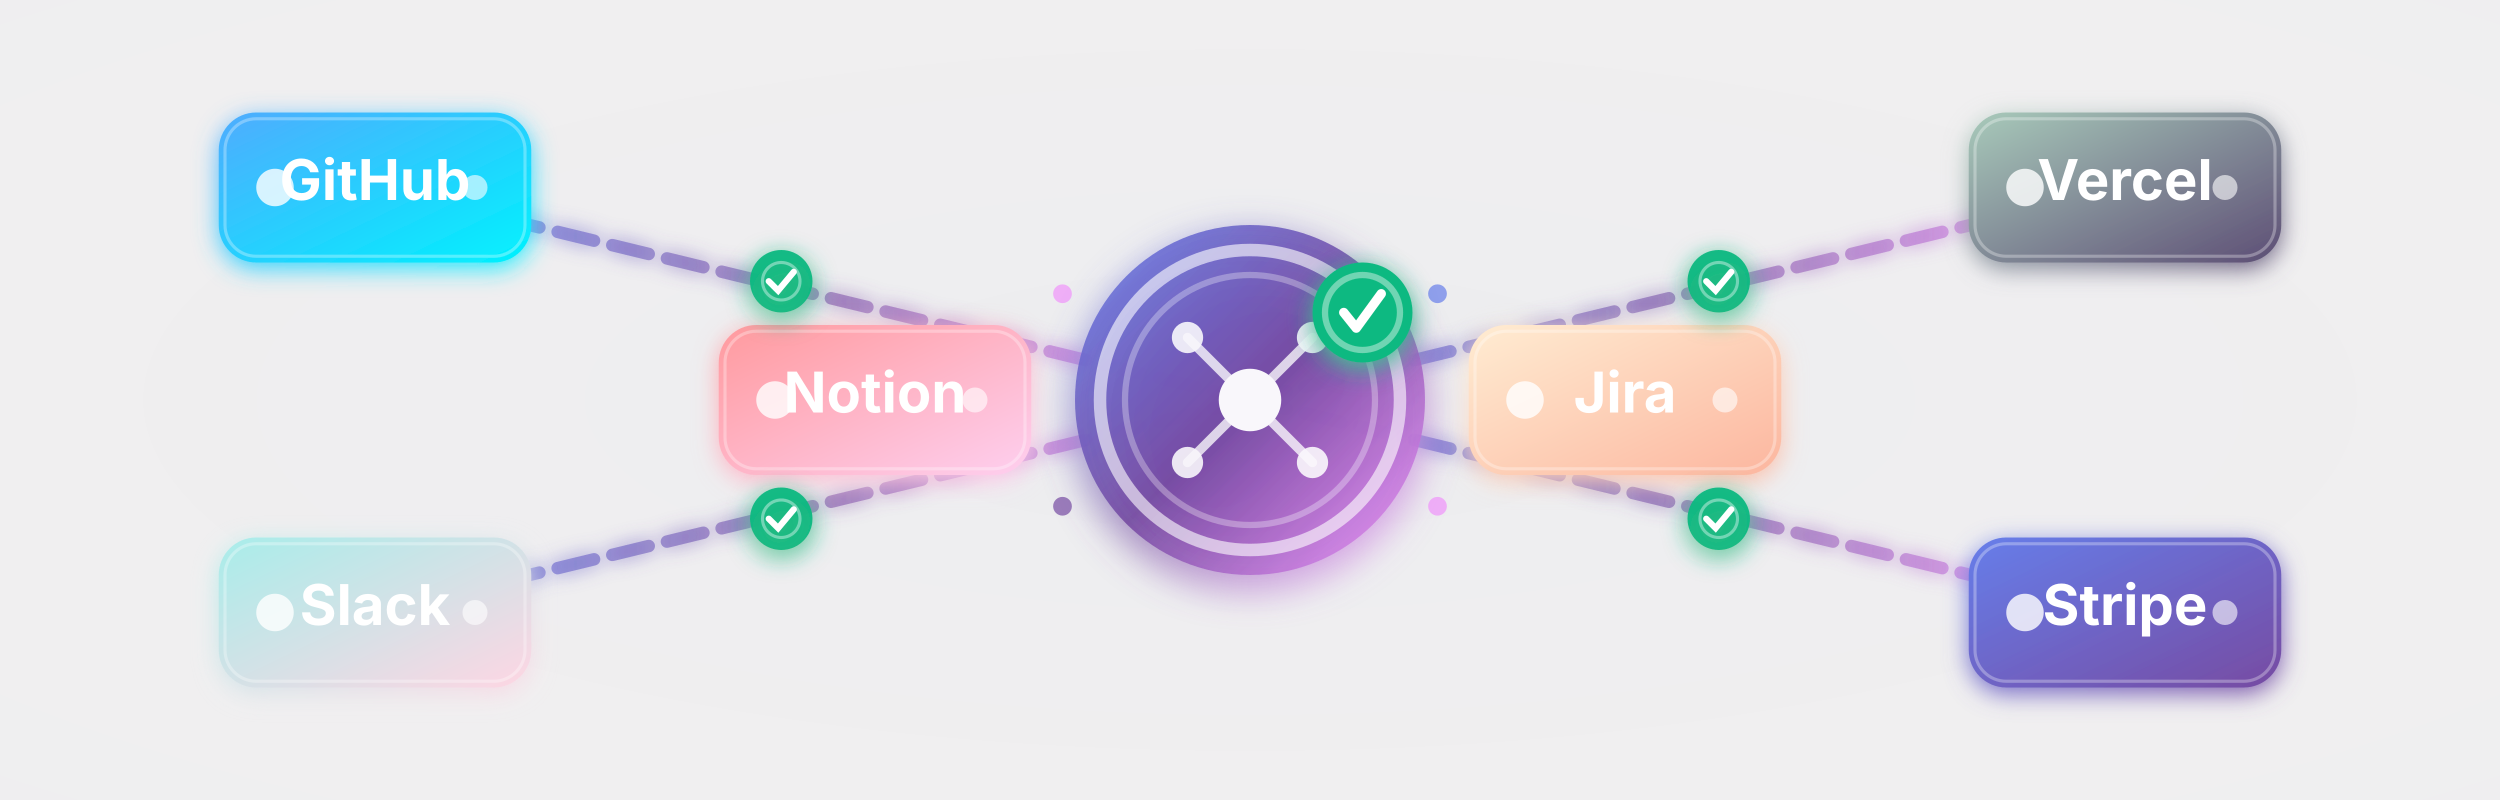
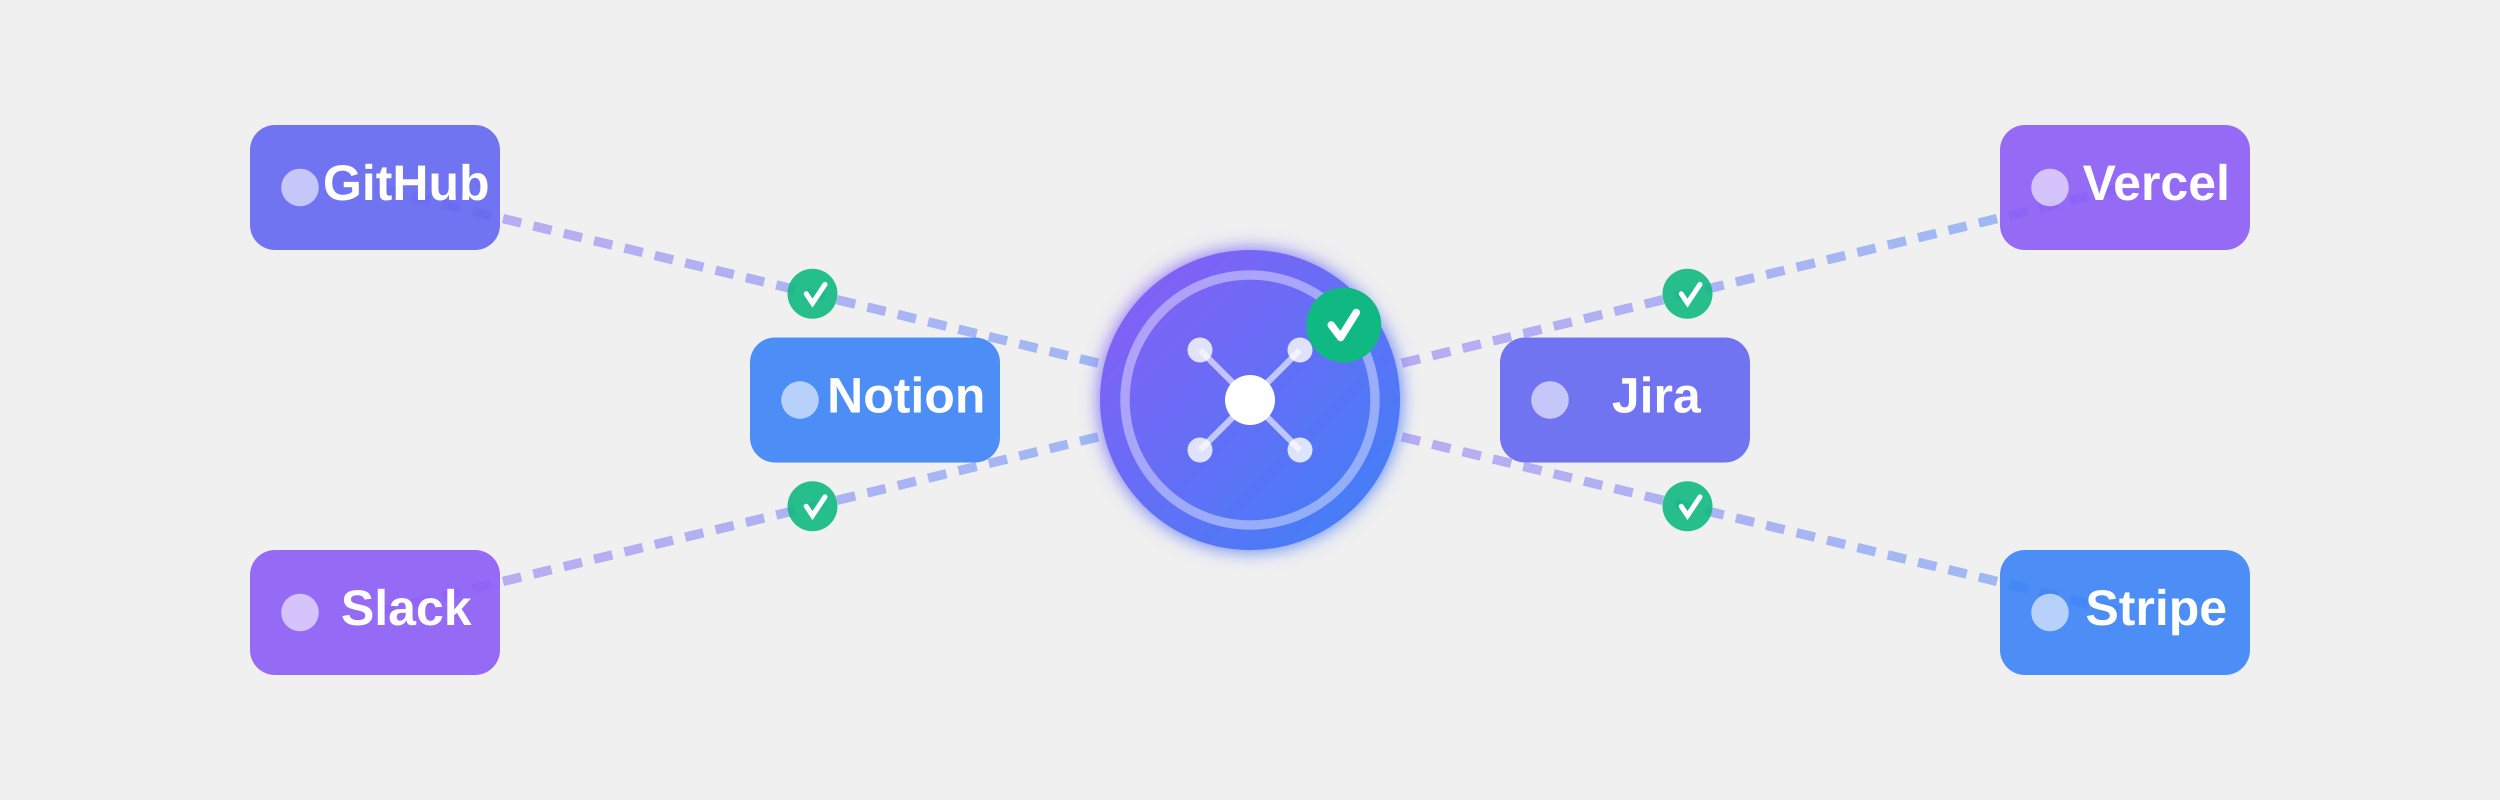
<svg xmlns="http://www.w3.org/2000/svg" width="400" height="128" viewBox="0 0 400 128">
  <defs>
    <linearGradient id="hubGradient" x1="0%" y1="0%" x2="100%" y2="100%">
-       <stop offset="0%" style="stop-color:#667eea;stop-opacity:1" />
-       <stop offset="30%" style="stop-color:#764ba2;stop-opacity:1" />
-       <stop offset="70%" style="stop-color:#667eea;stop-opacity:1" />
-       <stop offset="100%" style="stop-color:#f093fb;stop-opacity:1" />
+       <stop offset="0%" style="stop-color:#8b5cf6;stop-opacity:1" />
+       <stop offset="100%" style="stop-color:#3b82f6;stop-opacity:1" />
    </linearGradient>
    <linearGradient id="lineGradient" x1="0%" y1="0%" x2="100%" y2="0%">
-       <stop offset="0%" style="stop-color:#667eea;stop-opacity:0.8" />
-       <stop offset="50%" style="stop-color:#764ba2;stop-opacity:0.6" />
-       <stop offset="100%" style="stop-color:#f093fb;stop-opacity:0.8" />
+       <stop offset="0%" style="stop-color:#8b5cf6;stop-opacity:0.6" />
+       <stop offset="100%" style="stop-color:#3b82f6;stop-opacity:0.6" />
    </linearGradient>
-     <linearGradient id="cardGradient1" x1="0%" y1="0%" x2="100%" y2="100%">
-       <stop offset="0%" style="stop-color:#4facfe;stop-opacity:1" />
-       <stop offset="100%" style="stop-color:#00f2fe;stop-opacity:1" />
-     </linearGradient>
-     <linearGradient id="cardGradient2" x1="0%" y1="0%" x2="100%" y2="100%">
-       <stop offset="0%" style="stop-color:#a8edea;stop-opacity:1" />
-       <stop offset="100%" style="stop-color:#fed6e3;stop-opacity:1" />
-     </linearGradient>
-     <linearGradient id="cardGradient3" x1="0%" y1="0%" x2="100%" y2="100%">
-       <stop offset="0%" style="stop-color:#ff9a9e;stop-opacity:1" />
-       <stop offset="100%" style="stop-color:#fecfef;stop-opacity:1" />
-     </linearGradient>
-     <linearGradient id="cardGradient4" x1="0%" y1="0%" x2="100%" y2="100%">
-       <stop offset="0%" style="stop-color:#ffecd2;stop-opacity:1" />
-       <stop offset="100%" style="stop-color:#fcb69f;stop-opacity:1" />
-     </linearGradient>
-     <linearGradient id="cardGradient5" x1="0%" y1="0%" x2="100%" y2="100%">
-       <stop offset="0%" style="stop-color:#a8caba;stop-opacity:1" />
-       <stop offset="100%" style="stop-color:#5d4e75;stop-opacity:1" />
-     </linearGradient>
-     <linearGradient id="cardGradient6" x1="0%" y1="0%" x2="100%" y2="100%">
-       <stop offset="0%" style="stop-color:#667eea;stop-opacity:1" />
-       <stop offset="100%" style="stop-color:#764ba2;stop-opacity:1" />
-     </linearGradient>
-     <radialGradient id="backgroundGradient" cx="50%" cy="50%" r="70%">
-       <stop offset="0%" style="stop-color:#667eea;stop-opacity:0.02" />
-       <stop offset="100%" style="stop-color:#f093fb;stop-opacity:0.01" />
-     </radialGradient>
-     <filter id="premiumGlow" x="-50%" y="-50%" width="200%" height="200%">
-       <feGaussianBlur stdDeviation="3" result="coloredBlur" />
-       <feOffset dx="0" dy="2" result="offsetBlur" />
-       <feComponentTransfer>
-         <feFuncA type="linear" slope="0.6" />
-       </feComponentTransfer>
-       <feMerge>
-         <feMergeNode in="offsetBlur" />
-         <feMergeNode in="SourceGraphic" />
-       </feMerge>
-     </filter>
-     <filter id="cardShadow" x="-50%" y="-50%" width="200%" height="200%">
-       <feGaussianBlur stdDeviation="2" result="coloredBlur" />
-       <feOffset dx="0" dy="1" result="offsetBlur" />
-       <feComponentTransfer>
-         <feFuncA type="linear" slope="0.3" />
-       </feComponentTransfer>
-       <feMerge>
-         <feMergeNode in="offsetBlur" />
-         <feMergeNode in="SourceGraphic" />
-       </feMerge>
-     </filter>
-     <filter id="lineGlow" x="-50%" y="-50%" width="200%" height="200%">
+     <filter id="glow">
      <feGaussianBlur stdDeviation="1.5" result="coloredBlur" />
-       <feComponentTransfer>
-         <feFuncA type="linear" slope="0.8" />
-       </feComponentTransfer>
      <feMerge>
        <feMergeNode in="coloredBlur" />
        <feMergeNode in="SourceGraphic" />
      </feMerge>
    </filter>
-     <linearGradient id="animatedHub" x1="0%" y1="0%" x2="100%" y2="100%">
-       <stop offset="0%" style="stop-color:#667eea;stop-opacity:1">
-         <animate attributeName="stop-color" values="#667eea;#764ba2;#f093fb;#667eea" dur="4s" repeatCount="indefinite" />
-       </stop>
-       <stop offset="50%" style="stop-color:#764ba2;stop-opacity:1">
-         <animate attributeName="stop-color" values="#764ba2;#f093fb;#667eea;#764ba2" dur="4s" repeatCount="indefinite" />
-       </stop>
-       <stop offset="100%" style="stop-color:#f093fb;stop-opacity:1">
-         <animate attributeName="stop-color" values="#f093fb;#667eea;#764ba2;#f093fb" dur="4s" repeatCount="indefinite" />
-       </stop>
-     </linearGradient>
  </defs>
-   <rect width="400" height="128" fill="url(#backgroundGradient)" />
-   <g filter="url(#lineGlow)">
-     <line x1="200" y1="64" x2="60" y2="30" stroke="url(#lineGradient)" stroke-width="2" stroke-dasharray="6,3" opacity="0.9" stroke-linecap="round">
-       <animate attributeName="stroke-dashoffset" from="0" to="9" dur="2s" repeatCount="indefinite" />
-     </line>
-     <line x1="200" y1="64" x2="60" y2="98" stroke="url(#lineGradient)" stroke-width="2" stroke-dasharray="6,3" opacity="0.9" stroke-linecap="round">
-       <animate attributeName="stroke-dashoffset" from="0" to="9" dur="2.2s" repeatCount="indefinite" />
-     </line>
-     <line x1="200" y1="64" x2="340" y2="30" stroke="url(#lineGradient)" stroke-width="2" stroke-dasharray="6,3" opacity="0.9" stroke-linecap="round">
-       <animate attributeName="stroke-dashoffset" from="0" to="9" dur="1.8s" repeatCount="indefinite" />
-     </line>
-     <line x1="200" y1="64" x2="340" y2="98" stroke="url(#lineGradient)" stroke-width="2" stroke-dasharray="6,3" opacity="0.9" stroke-linecap="round">
-       <animate attributeName="stroke-dashoffset" from="0" to="9" dur="2.4s" repeatCount="indefinite" />
-     </line>
-     <line x1="200" y1="64" x2="140" y2="64" stroke="url(#lineGradient)" stroke-width="2" stroke-dasharray="6,3" opacity="0.9" stroke-linecap="round">
-       <animate attributeName="stroke-dashoffset" from="0" to="9" dur="2.1s" repeatCount="indefinite" />
-     </line>
-     <line x1="200" y1="64" x2="260" y2="64" stroke="url(#lineGradient)" stroke-width="2" stroke-dasharray="6,3" opacity="0.9" stroke-linecap="round">
-       <animate attributeName="stroke-dashoffset" from="0" to="9" dur="1.9s" repeatCount="indefinite" />
-     </line>
-   </g>
-   <g filter="url(#premiumGlow)">
-     <circle cx="200" cy="64" r="28" fill="url(#animatedHub)" opacity="0.9" />
-     <circle cx="200" cy="64" r="24" fill="none" stroke="#ffffff" stroke-width="2" opacity="0.6" />
-     <circle cx="200" cy="64" r="20" fill="none" stroke="#ffffff" stroke-width="1" opacity="0.3" />
-   </g>
-   <g opacity="0.95">
-     <circle cx="200" cy="64" r="5" fill="#ffffff" />
-     <circle cx="190" cy="54" r="2.5" fill="#ffffff" opacity="0.9" />
-     <circle cx="210" cy="54" r="2.5" fill="#ffffff" opacity="0.9" />
-     <circle cx="190" cy="74" r="2.5" fill="#ffffff" opacity="0.9" />
-     <circle cx="210" cy="74" r="2.5" fill="#ffffff" opacity="0.9" />
-     <line x1="200" y1="64" x2="190" y2="54" stroke="#ffffff" stroke-width="1.5" opacity="0.8" stroke-linecap="round" />
-     <line x1="200" y1="64" x2="210" y2="54" stroke="#ffffff" stroke-width="1.5" opacity="0.8" stroke-linecap="round" />
-     <line x1="200" y1="64" x2="190" y2="74" stroke="#ffffff" stroke-width="1.5" opacity="0.8" stroke-linecap="round" />
-     <line x1="200" y1="64" x2="210" y2="74" stroke="#ffffff" stroke-width="1.5" opacity="0.8" stroke-linecap="round" />
-   </g>
-   <g filter="url(#cardShadow)">
-     <circle cx="218" cy="50" r="8" fill="#10b981" />
-     <circle cx="218" cy="50" r="6" fill="none" stroke="#ffffff" stroke-width="1" opacity="0.4" />
-     <path d="M 215 50 L 217 52.5 L 221 47" stroke="#ffffff" stroke-width="1.5" fill="none" stroke-linecap="round" stroke-linejoin="round" />
-   </g>
-   <g filter="url(#cardShadow)">
-     <rect x="35" y="18" width="50" height="24" rx="6" fill="url(#cardGradient1)" />
-     <rect x="36" y="19" width="48" height="22" rx="5" fill="none" stroke="#ffffff" stroke-width="0.5" opacity="0.3" />
-     <text x="60" y="32" font-family="Inter, system-ui, sans-serif" font-size="9" font-weight="700" fill="#ffffff" text-anchor="middle">GitHub</text>
-     <circle cx="44" cy="30" r="3" fill="#ffffff" opacity="0.8" />
-     <circle cx="76" cy="30" r="2" fill="#ffffff" opacity="0.6">
-       <animate attributeName="opacity" values="0.6;0.2;0.6" dur="2s" repeatCount="indefinite" />
-     </circle>
-   </g>
-   <g filter="url(#cardShadow)">
-     <rect x="35" y="86" width="50" height="24" rx="6" fill="url(#cardGradient2)" />
-     <rect x="36" y="87" width="48" height="22" rx="5" fill="none" stroke="#ffffff" stroke-width="0.5" opacity="0.3" />
-     <text x="60" y="100" font-family="Inter, system-ui, sans-serif" font-size="9" font-weight="700" fill="#ffffff" text-anchor="middle">Slack</text>
-     <circle cx="44" cy="98" r="3" fill="#ffffff" opacity="0.8" />
-     <circle cx="76" cy="98" r="2" fill="#ffffff" opacity="0.6">
-       <animate attributeName="opacity" values="0.6;0.2;0.6" dur="1.8s" repeatCount="indefinite" />
-     </circle>
-   </g>
-   <g filter="url(#cardShadow)">
-     <rect x="115" y="52" width="50" height="24" rx="6" fill="url(#cardGradient3)" />
-     <rect x="116" y="53" width="48" height="22" rx="5" fill="none" stroke="#ffffff" stroke-width="0.5" opacity="0.3" />
-     <text x="140" y="66" font-family="Inter, system-ui, sans-serif" font-size="9" font-weight="700" fill="#ffffff" text-anchor="middle">Notion</text>
-     <circle cx="124" cy="64" r="3" fill="#ffffff" opacity="0.8" />
-     <circle cx="156" cy="64" r="2" fill="#ffffff" opacity="0.6">
-       <animate attributeName="opacity" values="0.6;0.2;0.6" dur="2.2s" repeatCount="indefinite" />
-     </circle>
-   </g>
-   <g filter="url(#cardShadow)">
-     <rect x="235" y="52" width="50" height="24" rx="6" fill="url(#cardGradient4)" />
-     <rect x="236" y="53" width="48" height="22" rx="5" fill="none" stroke="#ffffff" stroke-width="0.5" opacity="0.3" />
-     <text x="260" y="66" font-family="Inter, system-ui, sans-serif" font-size="9" font-weight="700" fill="#ffffff" text-anchor="middle">Jira</text>
-     <circle cx="244" cy="64" r="3" fill="#ffffff" opacity="0.8" />
-     <circle cx="276" cy="64" r="2" fill="#ffffff" opacity="0.6">
-       <animate attributeName="opacity" values="0.6;0.2;0.6" dur="1.9s" repeatCount="indefinite" />
-     </circle>
-   </g>
-   <g filter="url(#cardShadow)">
-     <rect x="315" y="18" width="50" height="24" rx="6" fill="url(#cardGradient5)" />
-     <rect x="316" y="19" width="48" height="22" rx="5" fill="none" stroke="#ffffff" stroke-width="0.5" opacity="0.3" />
-     <text x="340" y="32" font-family="Inter, system-ui, sans-serif" font-size="9" font-weight="700" fill="#ffffff" text-anchor="middle">Vercel</text>
-     <circle cx="324" cy="30" r="3" fill="#ffffff" opacity="0.8" />
-     <circle cx="356" cy="30" r="2" fill="#ffffff" opacity="0.6">
-       <animate attributeName="opacity" values="0.6;0.2;0.6" dur="2.1s" repeatCount="indefinite" />
-     </circle>
-   </g>
-   <g filter="url(#cardShadow)">
-     <rect x="315" y="86" width="50" height="24" rx="6" fill="url(#cardGradient6)" />
-     <rect x="316" y="87" width="48" height="22" rx="5" fill="none" stroke="#ffffff" stroke-width="0.5" opacity="0.3" />
-     <text x="340" y="100" font-family="Inter, system-ui, sans-serif" font-size="9" font-weight="700" fill="#ffffff" text-anchor="middle">Stripe</text>
-     <circle cx="324" cy="98" r="3" fill="#ffffff" opacity="0.8" />
-     <circle cx="356" cy="98" r="2" fill="#ffffff" opacity="0.6">
-       <animate attributeName="opacity" values="0.6;0.2;0.6" dur="2.3s" repeatCount="indefinite" />
-     </circle>
-   </g>
-   <g filter="url(#cardShadow)">
-     <circle cx="125" cy="45" r="5" fill="#10b981" opacity="0.95" />
-     <circle cx="125" cy="45" r="3" fill="none" stroke="#ffffff" stroke-width="0.5" opacity="0.4" />
-     <path d="M 123 45 L 124.5 46.5 L 127 43.5" stroke="#ffffff" stroke-width="1" fill="none" stroke-linecap="round" />
-     <circle cx="275" cy="45" r="5" fill="#10b981" opacity="0.95" />
-     <circle cx="275" cy="45" r="3" fill="none" stroke="#ffffff" stroke-width="0.5" opacity="0.4" />
-     <path d="M 273 45 L 274.5 46.5 L 277 43.5" stroke="#ffffff" stroke-width="1" fill="none" stroke-linecap="round" />
-     <circle cx="125" cy="83" r="5" fill="#10b981" opacity="0.95" />
-     <circle cx="125" cy="83" r="3" fill="none" stroke="#ffffff" stroke-width="0.5" opacity="0.4" />
-     <path d="M 123 83 L 124.5 84.5 L 127 81.5" stroke="#ffffff" stroke-width="1" fill="none" stroke-linecap="round" />
-     <circle cx="275" cy="83" r="5" fill="#10b981" opacity="0.95" />
-     <circle cx="275" cy="83" r="3" fill="none" stroke="#ffffff" stroke-width="0.5" opacity="0.4" />
-     <path d="M 273 83 L 274.5 84.5 L 277 81.5" stroke="#ffffff" stroke-width="1" fill="none" stroke-linecap="round" />
-   </g>
-   <g opacity="0.7">
-     <circle cx="170" cy="47" r="1.5" fill="#f093fb">
-       <animate attributeName="cx" values="170;180;190" dur="1.5s" repeatCount="indefinite" />
-       <animate attributeName="opacity" values="0;1;0" dur="1.5s" repeatCount="indefinite" />
-     </circle>
-     <circle cx="230" cy="47" r="1.5" fill="#667eea">
-       <animate attributeName="cx" values="230;220;210" dur="1.8s" repeatCount="indefinite" />
-       <animate attributeName="opacity" values="0;1;0" dur="1.8s" repeatCount="indefinite" />
-     </circle>
-     <circle cx="170" cy="81" r="1.5" fill="#764ba2">
-       <animate attributeName="cx" values="170;180;190" dur="2s" repeatCount="indefinite" />
-       <animate attributeName="opacity" values="0;1;0" dur="2s" repeatCount="indefinite" />
-     </circle>
-     <circle cx="230" cy="81" r="1.5" fill="#f093fb">
-       <animate attributeName="cx" values="230;220;210" dur="1.7s" repeatCount="indefinite" />
-       <animate attributeName="opacity" values="0;1;0" dur="1.7s" repeatCount="indefinite" />
-     </circle>
-   </g>
+   <line x1="200" y1="64" x2="60" y2="30" stroke="url(#lineGradient)" stroke-width="1.5" stroke-dasharray="3,2" opacity="0.8" />
+   <line x1="200" y1="64" x2="60" y2="98" stroke="url(#lineGradient)" stroke-width="1.5" stroke-dasharray="3,2" opacity="0.8" />
+   <line x1="200" y1="64" x2="340" y2="30" stroke="url(#lineGradient)" stroke-width="1.5" stroke-dasharray="3,2" opacity="0.8" />
+   <line x1="200" y1="64" x2="340" y2="98" stroke="url(#lineGradient)" stroke-width="1.5" stroke-dasharray="3,2" opacity="0.8" />
+   <line x1="200" y1="64" x2="140" y2="64" stroke="url(#lineGradient)" stroke-width="1.5" stroke-dasharray="3,2" opacity="0.8" />
+   <line x1="200" y1="64" x2="260" y2="64" stroke="url(#lineGradient)" stroke-width="1.5" stroke-dasharray="3,2" opacity="0.8" />
+   <circle cx="200" cy="64" r="24" fill="url(#hubGradient)" filter="url(#glow)" />
+   <circle cx="200" cy="64" r="20" fill="none" stroke="#ffffff" stroke-width="1.5" opacity="0.4" />
+   <circle cx="200" cy="64" r="4" fill="#ffffff" />
+   <circle cx="192" cy="56" r="2" fill="#ffffff" opacity="0.8" />
+   <circle cx="208" cy="56" r="2" fill="#ffffff" opacity="0.8" />
+   <circle cx="192" cy="72" r="2" fill="#ffffff" opacity="0.8" />
+   <circle cx="208" cy="72" r="2" fill="#ffffff" opacity="0.8" />
+   <line x1="200" y1="64" x2="192" y2="56" stroke="#ffffff" stroke-width="1" opacity="0.6" />
+   <line x1="200" y1="64" x2="208" y2="56" stroke="#ffffff" stroke-width="1" opacity="0.6" />
+   <line x1="200" y1="64" x2="192" y2="72" stroke="#ffffff" stroke-width="1" opacity="0.6" />
+   <line x1="200" y1="64" x2="208" y2="72" stroke="#ffffff" stroke-width="1" opacity="0.6" />
+   <circle cx="215" cy="52" r="6" fill="#10b981" />
+   <path d="M 213 52 L 214.5 54 L 217 50" stroke="#ffffff" stroke-width="1.2" fill="none" stroke-linecap="round" stroke-linejoin="round" />
+   <rect x="40" y="20" width="40" height="20" rx="4" fill="#6366f1" opacity="0.9" />
+   <text x="65" y="32" font-family="Arial, sans-serif" font-size="8" font-weight="bold" fill="#ffffff" text-anchor="middle">GitHub</text>
+   <circle cx="48" cy="30" r="3" fill="#ffffff" opacity="0.6" />
+   <rect x="40" y="88" width="40" height="20" rx="4" fill="#8b5cf6" opacity="0.9" />
+   <text x="65" y="100" font-family="Arial, sans-serif" font-size="8" font-weight="bold" fill="#ffffff" text-anchor="middle">Slack</text>
+   <circle cx="48" cy="98" r="3" fill="#ffffff" opacity="0.6" />
+   <rect x="120" y="54" width="40" height="20" rx="4" fill="#3b82f6" opacity="0.9" />
+   <text x="145" y="66" font-family="Arial, sans-serif" font-size="8" font-weight="bold" fill="#ffffff" text-anchor="middle">Notion</text>
+   <circle cx="128" cy="64" r="3" fill="#ffffff" opacity="0.6" />
+   <rect x="240" y="54" width="40" height="20" rx="4" fill="#6366f1" opacity="0.9" />
+   <text x="265" y="66" font-family="Arial, sans-serif" font-size="8" font-weight="bold" fill="#ffffff" text-anchor="middle">Jira</text>
+   <circle cx="248" cy="64" r="3" fill="#ffffff" opacity="0.6" />
+   <rect x="320" y="20" width="40" height="20" rx="4" fill="#8b5cf6" opacity="0.9" />
+   <text x="345" y="32" font-family="Arial, sans-serif" font-size="8" font-weight="bold" fill="#ffffff" text-anchor="middle">Vercel</text>
+   <circle cx="328" cy="30" r="3" fill="#ffffff" opacity="0.6" />
+   <rect x="320" y="88" width="40" height="20" rx="4" fill="#3b82f6" opacity="0.9" />
+   <text x="345" y="100" font-family="Arial, sans-serif" font-size="8" font-weight="bold" fill="#ffffff" text-anchor="middle">Stripe</text>
+   <circle cx="328" cy="98" r="3" fill="#ffffff" opacity="0.6" />
+   <circle cx="130" cy="47" r="4" fill="#10b981" opacity="0.9" />
+   <path d="M 129 47 L 130 48.5 L 132 45.5" stroke="#ffffff" stroke-width="0.8" fill="none" stroke-linecap="round" />
+   <circle cx="270" cy="47" r="4" fill="#10b981" opacity="0.9" />
+   <path d="M 269 47 L 270 48.5 L 272 45.5" stroke="#ffffff" stroke-width="0.8" fill="none" stroke-linecap="round" />
+   <circle cx="130" cy="81" r="4" fill="#10b981" opacity="0.9" />
+   <path d="M 129 81 L 130 82.5 L 132 79.5" stroke="#ffffff" stroke-width="0.8" fill="none" stroke-linecap="round" />
+   <circle cx="270" cy="81" r="4" fill="#10b981" opacity="0.9" />
+   <path d="M 269 81 L 270 82.5 L 272 79.5" stroke="#ffffff" stroke-width="0.8" fill="none" stroke-linecap="round" />
</svg>
